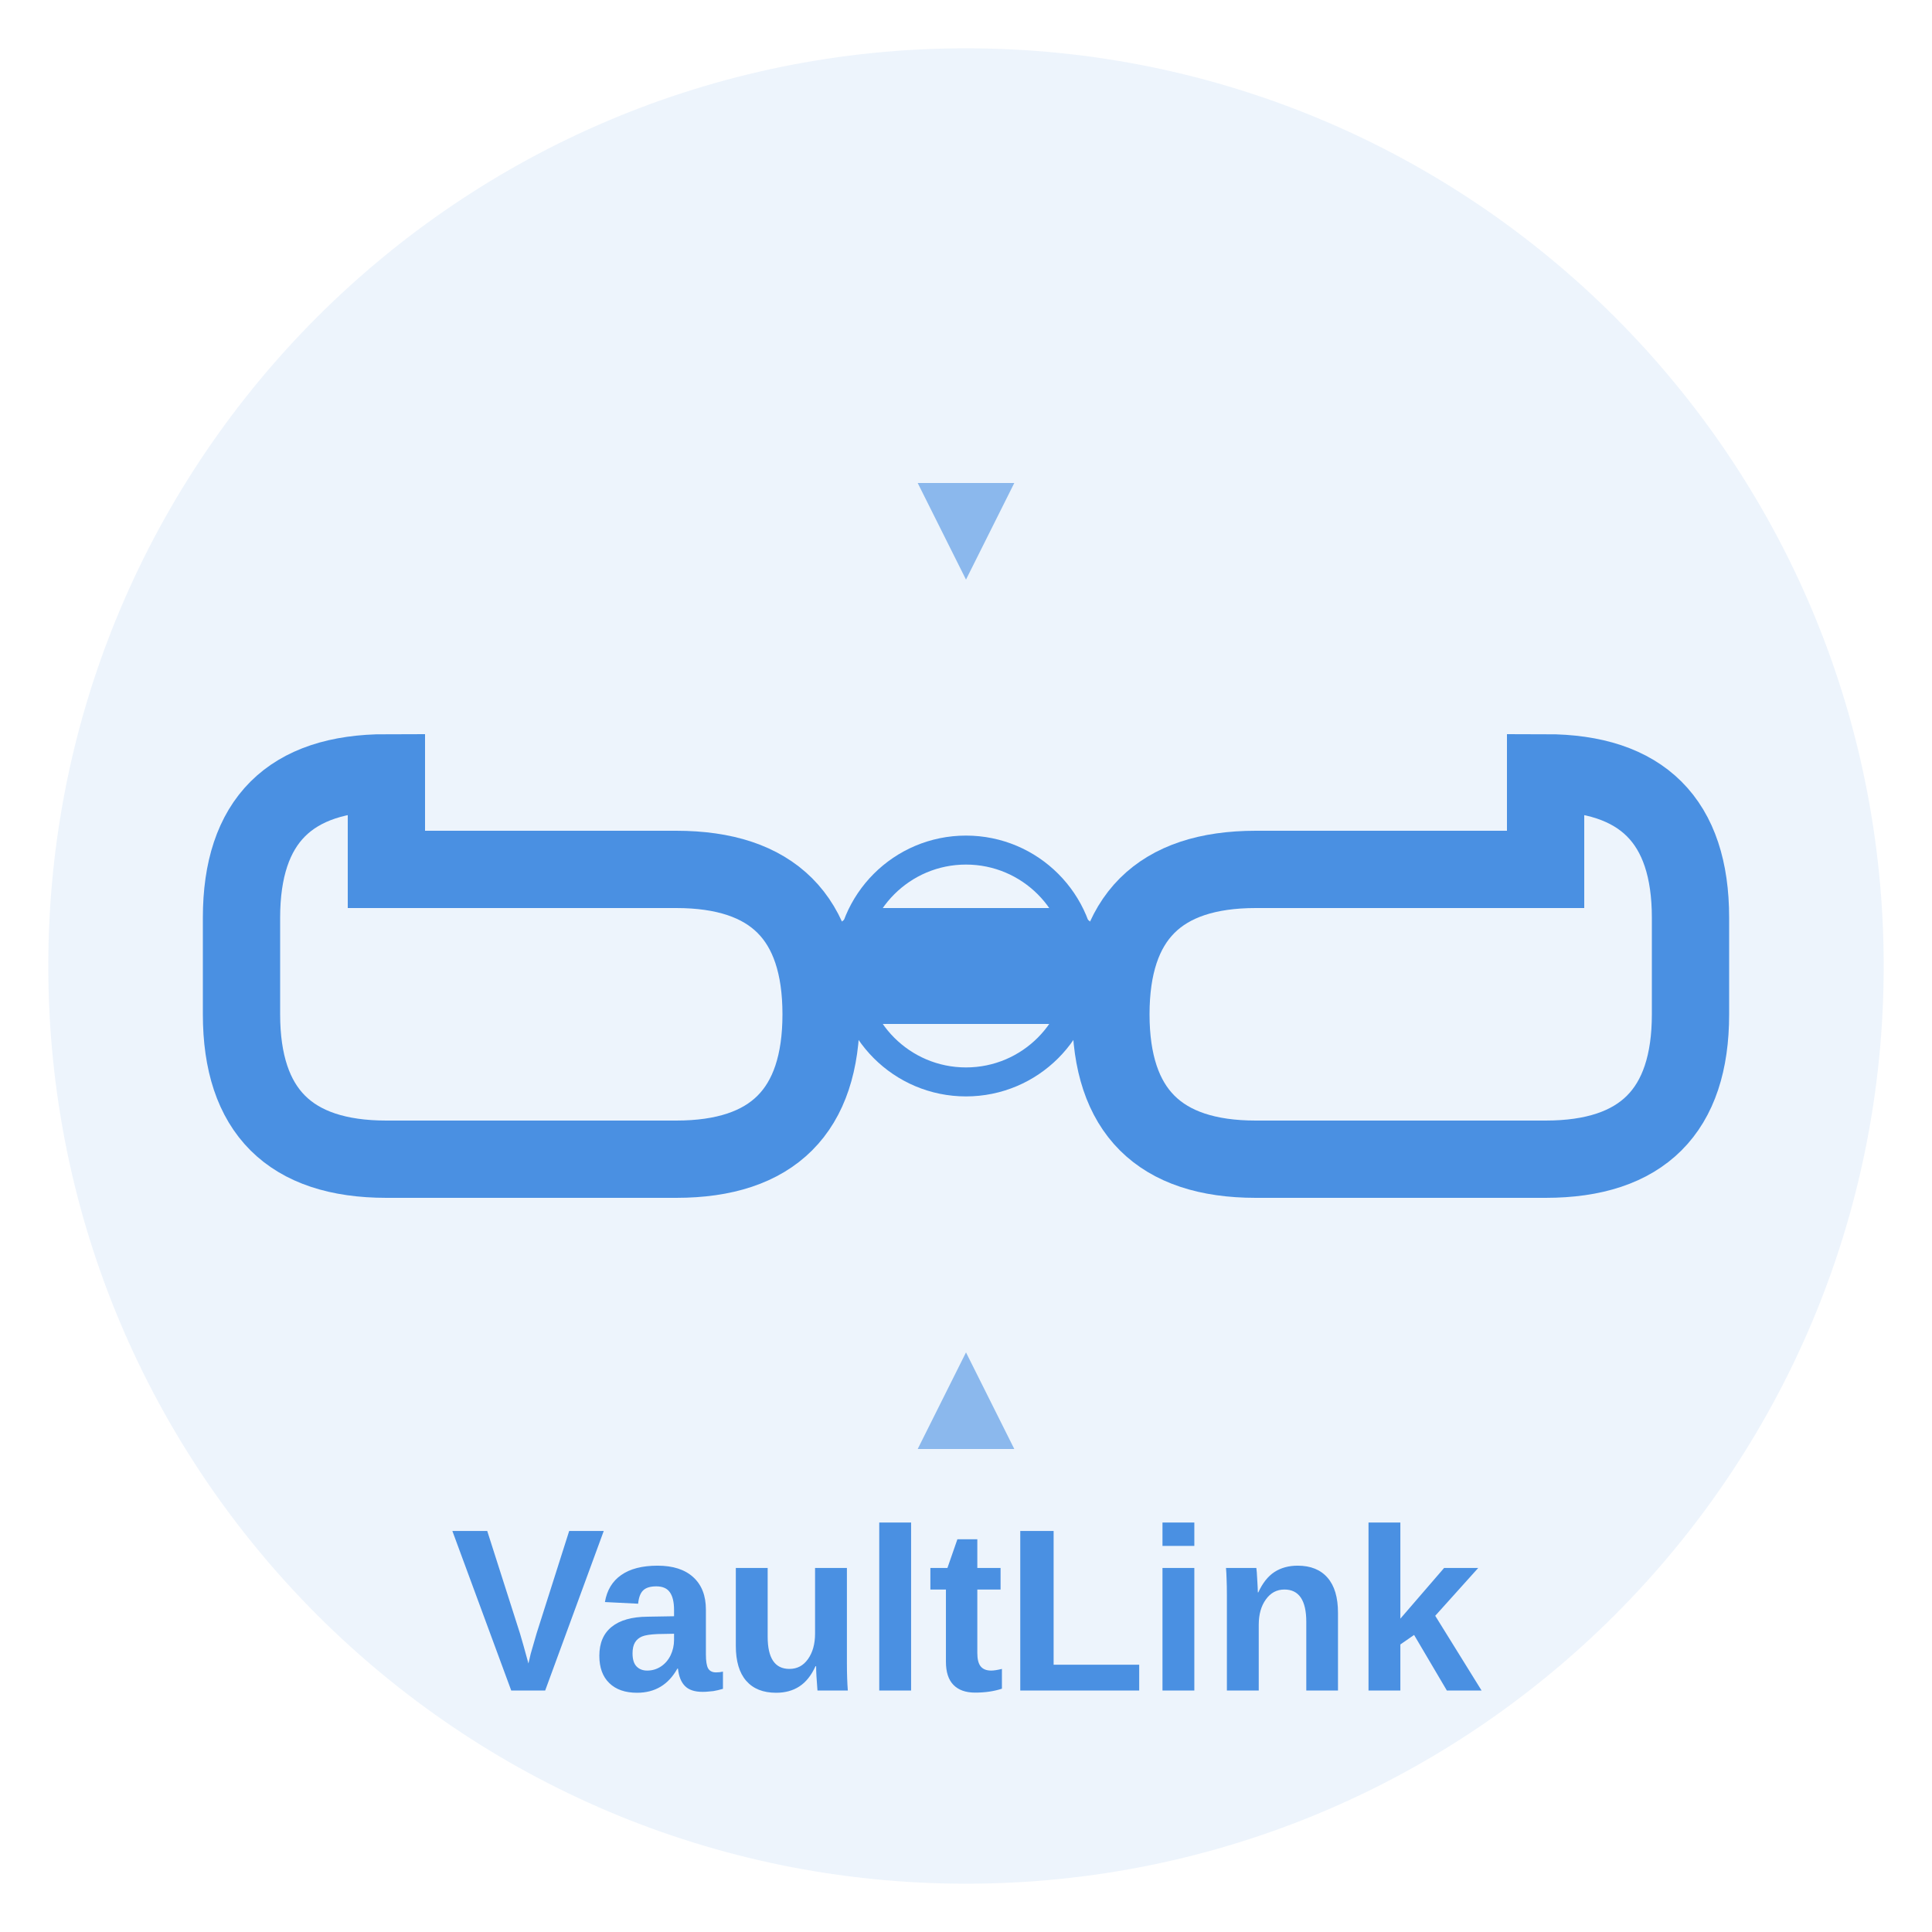
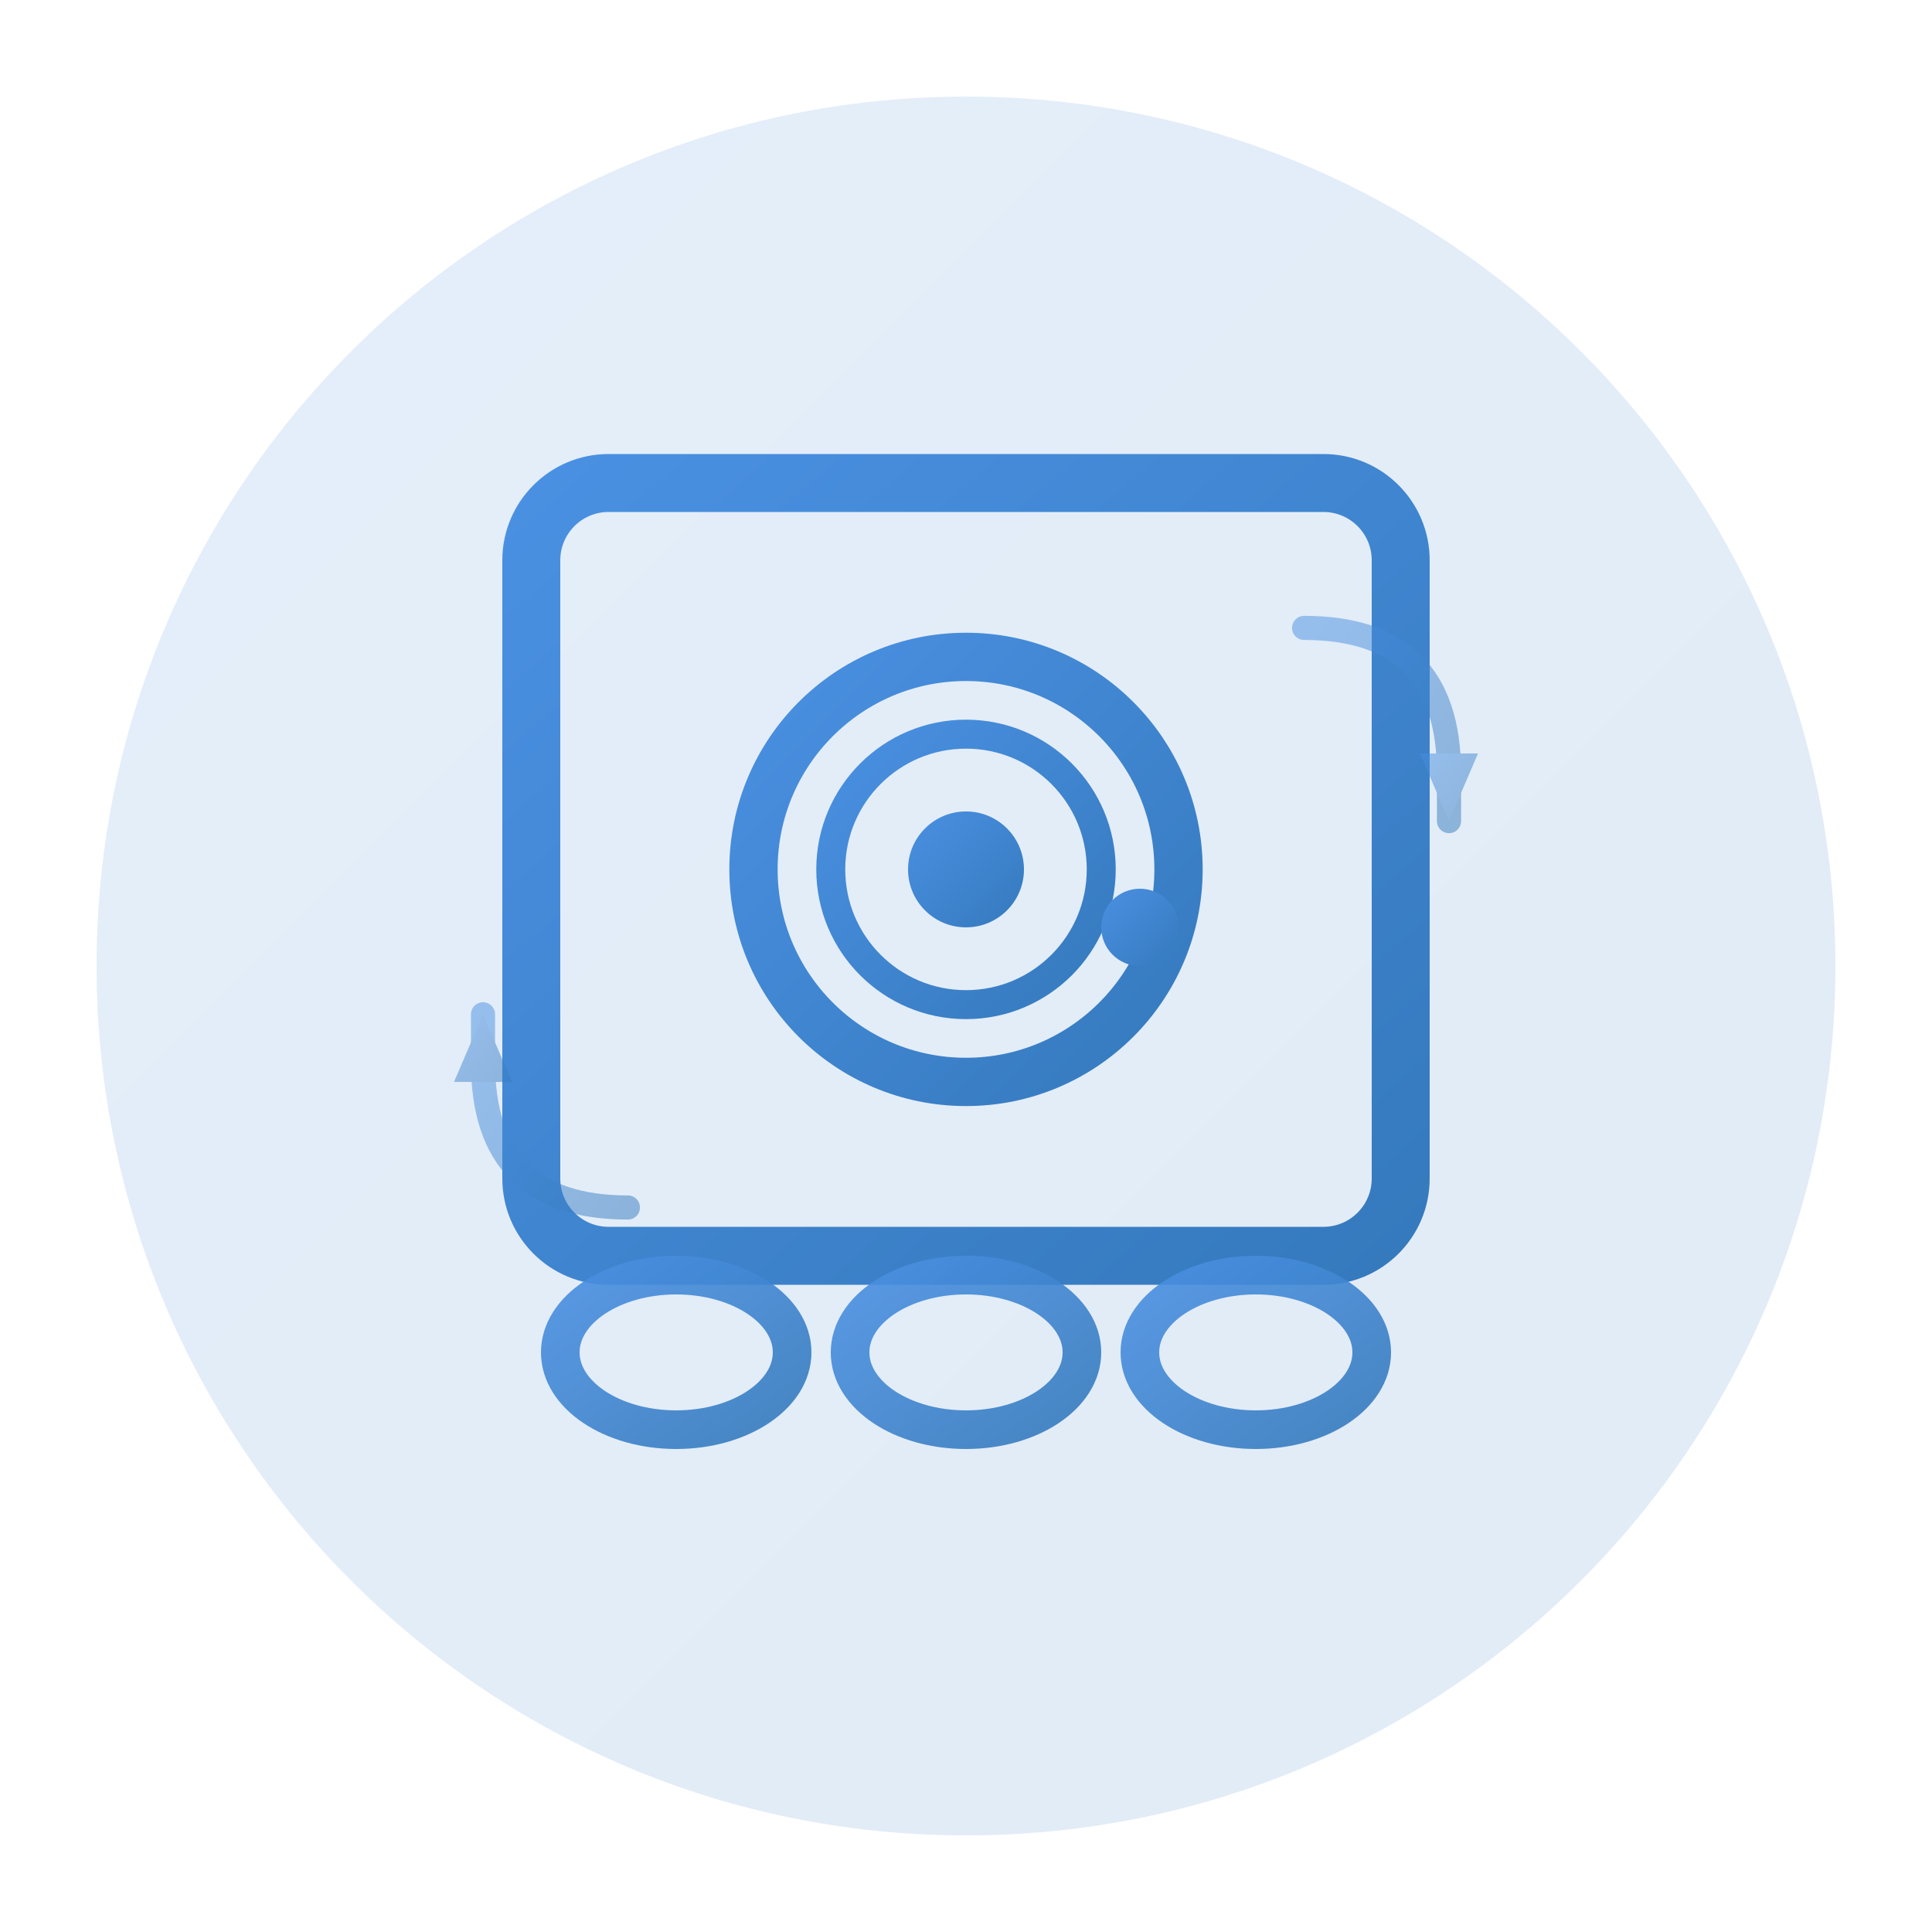
<svg xmlns="http://www.w3.org/2000/svg" width="200" height="200" viewBox="0 0 200 200">
-   <circle cx="100" cy="100" r="95" fill="#4A90E2" opacity="0.1" />
+   <defs>
+     <linearGradient id="grad1" x1="0%" y1="0%" x2="100%" y2="100%">
+       <stop offset="0%" style="stop-color:#4A90E2;stop-opacity:1" />
+       <stop offset="100%" style="stop-color:#357ABD;stop-opacity:1" />
+     </linearGradient>
+   </defs>
+   <circle cx="100" cy="100" r="90" fill="url(#grad1)" opacity="0.15" />
  <g transform="translate(100, 100)">
-     <path d="M -60 -10 L -30 -10 C -20 -10 -15 -5 -15 5 L -15 5 C -15 15 -20 20 -30 20 L -60 20 C -70 20 -75 15 -75 5 L -75 -5 C -75 -15 -70 -20 -60 -20 Z" fill="none" stroke="#4A90E2" stroke-width="8" stroke-linecap="round" />
-     <path d="M 60 -10 L 30 -10 C 20 -10 15 -5 15 5 L 15 5 C 15 15 20 20 30 20 L 60 20 C 70 20 75 15 75 5 L 75 -5 C 75 -15 70 -20 60 -20 Z" fill="none" stroke="#4A90E2" stroke-width="8" stroke-linecap="round" />
-     <rect x="-15" y="-6" width="30" height="12" rx="6" fill="#4A90E2" />
-     <circle cx="0" cy="0" r="12" fill="none" stroke="#4A90E2" stroke-width="3" />
-     <circle cx="0" cy="0" r="6" fill="#4A90E2" />
-     <g opacity="0.6">
-       <path d="M -5 -50 L 5 -50 L 0 -40 Z" fill="#4A90E2" />
-       <path d="M 5 50 L -5 50 L 0 40 Z" fill="#4A90E2" />
+     <rect x="-45" y="-50" width="90" height="80" rx="8" fill="none" stroke="url(#grad1)" stroke-width="6" />
+     <circle cx="0" cy="-10" r="22" fill="none" stroke="url(#grad1)" stroke-width="5" />
+     <circle cx="0" cy="-10" r="14" fill="none" stroke="url(#grad1)" stroke-width="3" />
+     <circle cx="0" cy="-10" r="6" fill="url(#grad1)" />
+     <line x1="0" y1="-4" x2="18" y2="-4" stroke="url(#grad1)" stroke-width="3" stroke-linecap="round" />
+     <circle cx="18" cy="-4" r="4" fill="url(#grad1)" />
+     <g opacity="0.9">
+       <ellipse cx="-30" cy="40" rx="12" ry="8" fill="none" stroke="url(#grad1)" stroke-width="4" />
+       <ellipse cx="30" cy="40" rx="12" ry="8" fill="none" stroke="url(#grad1)" stroke-width="4" />
+       <ellipse cx="0" cy="40" rx="12" ry="8" fill="none" stroke="url(#grad1)" stroke-width="4" />
+     </g>
+     <g opacity="0.5">
+       <path d="M 35 -35 Q 50 -35 50 -20 L 50 -15" fill="none" stroke="url(#grad1)" stroke-width="2.5" stroke-linecap="round" />
+       <polygon points="50,-15 47,-22 53,-22" fill="url(#grad1)" />
+       <path d="M -35 25 Q -50 25 -50 10 L -50 5" fill="none" stroke="url(#grad1)" stroke-width="2.5" stroke-linecap="round" />
+       <polygon points="-50,5 -47,12 -53,12" fill="url(#grad1)" />
    </g>
  </g>
-   <text x="100" y="175" font-family="Arial, sans-serif" font-size="24" font-weight="bold" text-anchor="middle" fill="#4A90E2">VaultLink</text>
</svg>
